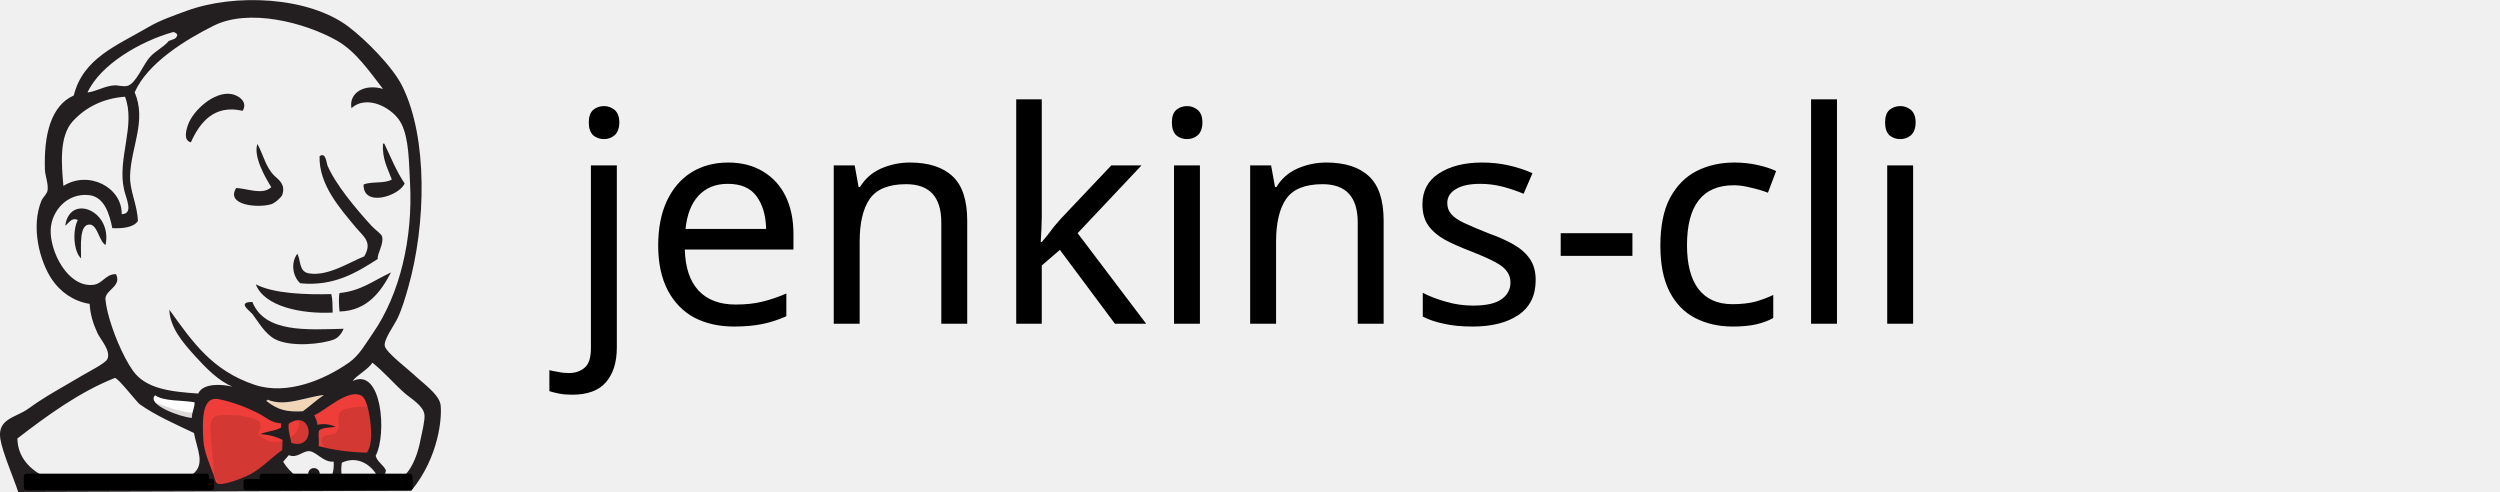
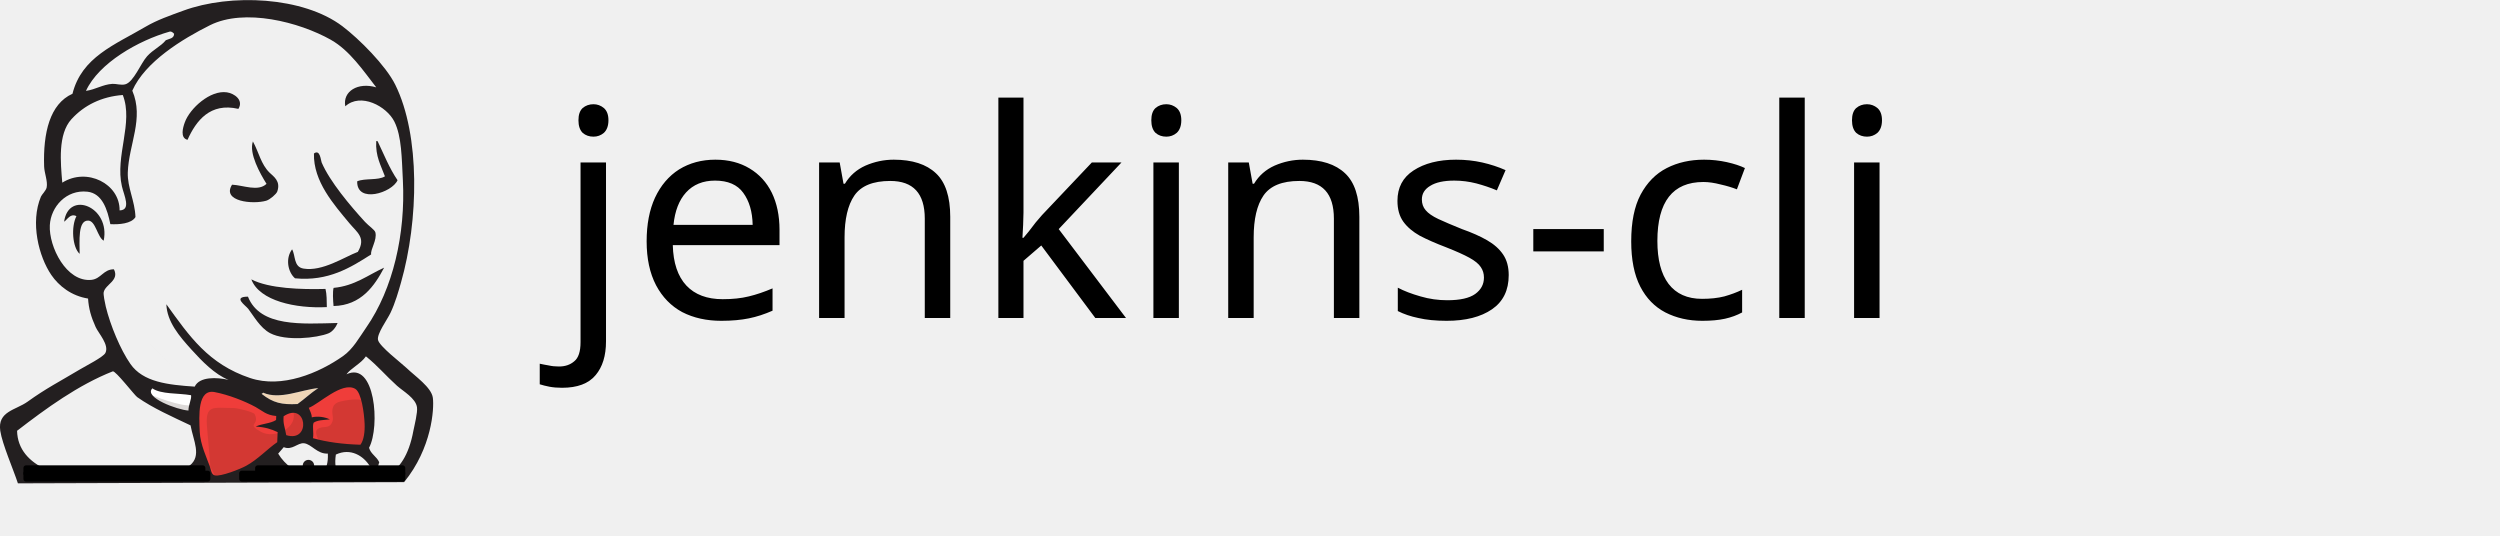
- <svg xmlns="http://www.w3.org/2000/svg" height="27.061" width="137.542">
+ <svg xmlns="http://www.w3.org/2000/svg" width="280" height="60" viewBox="0 0 140 30">
  <g transform="matrix(1.25 0 0 -1.25 -5.39 175.9)">
    <path d="M13.12 123.184l-1.288.14-1.21.372v-.418l.592-.652 1.86-.836" fill="#fff" />
    <path d="M11.042 123.045s1.44-.605 1.906-.465l.046-.557-1.3.278-.792.56.14.185" fill="#dcd9d8" fill-rule="evenodd" />
    <path d="M20.46 120.795c-.79.023-1.502.117-2.126.293.042.255-.037.506.027.69.175.126.466.124.73.153-.228.113-.548.157-.81.093-.006.177-.086.287-.134.426.443.157 1.49 1.195 2.08.85.28-.162.4-1.096.42-1.55.02-.376-.034-.756-.187-.955" fill="#d33833" fill-rule="evenodd" />
    <path d="M20.46 120.795c-.79.023-1.502.117-2.126.293.042.255-.037.506.027.69.175.126.466.124.73.153-.228.113-.548.157-.81.093-.006.177-.086.287-.134.426.443.157 1.49 1.195 2.08.85.28-.162.4-1.096.42-1.55.02-.376-.034-.756-.187-.955z" fill="none" stroke="#d33833" stroke-width=".297" />
    <path d="M16.687 122.084l-.007-.18c-.246-.162-.644-.16-.914-.296.4-.017.712-.113.984-.248l-.018-.45c-.45-.31-.864-.77-1.395-1.06-.25-.137-1.133-.49-1.4-.428-.152.036-.166.223-.226.4-.128.38-.425.982-.45 1.553-.033.72-.106 1.927.67 1.78.627-.12 1.355-.41 1.84-.674.296-.16.468-.36.917-.396" fill="#d33833" fill-rule="evenodd" />
    <path d="M16.687 122.084l-.007-.18c-.246-.162-.644-.16-.914-.296.4-.017.712-.113.984-.248l-.018-.45c-.45-.31-.864-.77-1.395-1.06-.25-.137-1.133-.49-1.4-.428-.152.036-.166.223-.226.4-.128.38-.425.982-.45 1.553-.033.72-.106 1.927.67 1.78.627-.12 1.355-.41 1.84-.674.296-.16.468-.36.917-.396z" fill="none" stroke="#d33833" stroke-width=".297" />
    <path d="M17.136 121.225c-.07.392-.15.504-.118.846 1.047.7 1.243-1.197.118-.845" fill="#d33833" fill-rule="evenodd" />
    <path d="M17.136 121.225c-.07.392-.15.504-.118.846 1.047.7 1.243-1.197.118-.845z" fill="none" stroke="#d33833" stroke-width=".297" />
    <path d="M18.65 120.906s-.324.465-.092.605c.233.14.465 0 .604.233.14.233 0 .372.047.65.045.28.278.326.51.373.233.046.884.14.976-.093l-.278.837-.558.186-1.767-1.023-.093-.51v-1.024M13.77 119.372c-.056.726-.115 1.45-.18 2.175-.1 1.082.26.893 1.198.893.143 0 .882-.17.935-.278.253-.518-.424-.403.292-.794.604-.33 1.672.2 1.427.933-.136.164-.712.052-.918.16l-1.09.563c-.46.24-1.53.59-2.022.255-1.248-.85.08-2.97.524-3.856" fill="#ef3d3a" fill-rule="evenodd" />
    <path d="M14.993 135.842c-1.266.295-1.896-.53-2.28-1.386-.343.083-.207.55-.12.787.227.624 1.14 1.454 1.887 1.34.322-.047.757-.34.513-.74M21.167 134.4l.06-.003c.286-.595.534-1.225.895-1.75-.242-.563-1.832-1.062-1.808-.05.344.15.938.03 1.243.223-.177.484-.43.895-.39 1.58M15.642 134.384c.272-.498.36-1.02.746-1.398.174-.17.512-.376.345-.847-.04-.112-.326-.36-.49-.41-.605-.177-2.01-.035-1.535.717.5-.023 1.17-.324 1.544.038-.287.458-.798 1.365-.61 1.9M20.94 129.322c-.91-.583-1.923-1.218-3.412-1.07-.318.276-.44.89-.13 1.298.16-.277.06-.786.508-.862.845-.145 1.83.517 2.437.748.376.635-.033.87-.373 1.278-.695.838-1.627 1.877-1.593 3.13.28.205.305-.31.345-.403.363-.85 1.277-1.935 1.943-2.662.164-.18.434-.35.464-.47.085-.344-.226-.757-.19-.986M8.957 129.937c-.285.163-.353.88-.687.9-.478.028-.39-.93-.39-1.49-.328.3-.386 1.218-.144 1.69-.276.136-.4-.15-.552-.25.197 1.428 2.087.663 1.773-.85M21.52 128.728c-.424-.805-1.023-1.692-2.265-1.718-.025.26-.044.656.002.813.95.09 1.535.574 2.262.905M15.57 128.206c.792-.416 2.248-.46 3.324-.43.058-.235.056-.527.06-.814-1.385-.07-3.02.273-3.383 1.244M15.42 127.43c.548-1.375 2.43-1.217 4.017-1.18-.07-.177-.222-.388-.41-.464-.508-.207-1.91-.364-2.617.01-.448.24-.736.776-.98 1.092-.12.152-.71.54-.01.542" fill="#231f20" fill-rule="evenodd" />
    <path d="M18.57 123.335c-.33-.216-.61-.485-.93-.716-.704-.036-1.09.048-1.606.453.008.032.06.018.062.057.754-.336 1.713.137 2.475.205" fill="#f0d6b7" fill-rule="evenodd" />
    <path d="M16.368 120.05c-9.366 9.227-4.683 4.614 0 0zm2.99.306c-.256-1.783 1.516-.51 1.516-.51-.274.44-.847.823-1.515.51zm-1.424.506c-.29.03-.534-.332-.91-.175-.086-.095-.164-.198-.25-.29.603-1.016 2.31-1.65 2.225.003-.473-.03-.735.427-1.066.462zm-.916 1.21c-.03-.343.05-.455.118-.847 1.125-.352.93 1.544-.118.846zm-1.248.41c-.485.264-1.213.552-1.84.672-.776.15-.703-1.06-.67-1.78.025-.57.322-1.173.45-1.552.06-.177.075-.364.226-.4.268-.062 1.15.29 1.4.428.532.29.945.75 1.396 1.06l.018.45c-.272.135-.585.23-.984.248.27.136.668.134.914.296l.007.18c-.45.035-.62.235-.917.397zm-4.632.84c-.402-.408 1.13-.965 1.617-.995-.003.258.147.502.117.688-.58.1-1.34.034-1.734.307zm4.958-.192c-.002-.04-.054-.025-.062-.057.517-.405.902-.49 1.607-.454.32.23.6.5.93.715-.76-.068-1.72-.54-2.474-.205zm4.55-1.38c-.02.454-.14 1.388-.42 1.55-.59.345-1.637-.693-2.08-.85.048-.14.128-.25.134-.427.262.064.582.02.81-.092-.264-.028-.555-.026-.73-.15-.063-.186.016-.437-.026-.692.624-.176 1.336-.27 2.125-.293.152.2.205.58.187.956zm-10.185 1.177c-.126.09-.98 1.203-1.098 1.156-1.547-.61-2.993-1.665-4.286-2.662.035-1.646 2.102-2.272 4.098-2.143 1 .064 3.138.198 3.63.582.558.433.168 1.116.044 1.803-.805.383-1.694.772-2.387 1.264zm9.37 1.022c1.288.624 1.52-2.337 1.015-3.29.078-.285.347-.394.456-.65-.325-.815 1.112-.89 1.53 1.415.053.257.193.818.162 1.047-.056.41-.613.714-.896.967-.52.468-.85.88-1.393 1.318-.22-.326-.694-.544-.874-.81zM7.512 135.38c-.614-.676-.486-1.942-.41-2.843 1.11.698 2.582-.055 2.568-1.243.53.014.2.662.103 1.08-.313 1.362.528 2.843.04 4.09-.952-.072-1.733-.46-2.3-1.084zm4.395 3.922c-1.39-.394-3.173-1.405-3.744-2.654.442.065.75.288 1.186.315.165.01.38-.07.57-.022.378.095.697.942.982 1.257.278.308.612.44.84.72.147.07.364.066.372.287-.063.068-.13.12-.206.098zm7.238-.37c-1.444.813-3.886 1.426-5.422.66-1.238-.617-2.913-1.64-3.484-2.934.534-1.25-.158-2.395-.202-3.663-.023-.675.318-1.265.344-2-.182-.3-.74-.338-1.126-.317-.13.65-.357 1.38-1.027 1.454-.948.104-1.64-.68-1.684-1.5-.05-.963.74-2.56 1.862-2.45.433.044.54.478 1.01.473.257-.51-.394-.67-.46-1.035-.018-.094.053-.463.095-.636.204-.84.657-1.93 1.104-2.57.567-.813 1.68-.935 2.88-1.015.214.46 1.003.422 1.517.302-.616.244-1.19.835-1.663 1.358-.544.6-1.096 1.245-1.124 2.03 1.03-1.43 1.88-2.677 3.753-3.305 1.417-.476 3.072.217 4.16.982.452.318.722.822 1.043 1.284 1.202 1.73 1.762 4.196 1.64 6.588-.052.986-.05 1.97-.38 2.632-.346.694-1.516 1.315-2.2.687-.127.675.57 1.092 1.387.85-.583.752-1.195 1.656-2.024 2.124zM5.114 119.066c-.192.594-.702 1.76-.79 2.353-.13.877.696.926 1.224 1.306.817.59 1.458.914 2.343 1.444.263.158 1.053.556 1.143.74.18.362-.307.874-.437 1.16-.205.45-.312.832-.34 1.276-.743.117-1.306.56-1.646 1.057-.562.824-.952 2.35-.465 3.51.038.09.228.27.256.41.056.276-.103.644-.113.937-.05 1.508.255 2.807 1.27 3.26.412 1.643 1.886 2.188 3.276 3.004.52.305 1.092.5 1.683.717 2.12.782 5.375.635 7.135-.696.747-.565 1.94-1.757 2.367-2.62 1.127-2.278 1.047-6.086.258-8.857-.106-.372-.26-.92-.474-1.366-.148-.31-.614-.935-.557-1.21.058-.286 1.06-1.047 1.275-1.254.387-.373 1.122-.87 1.182-1.34.064-.5-.048-2.255-1.288-3.777" fill="#231f20" fill-rule="evenodd" />
    <path d="M18.386 119.86c0-.14-.114-.255-.256-.255-.14 0-.255.115-.255.256 0 .142.114.257.255.257.142 0 .256-.115.256-.256" fill="#1d1919" fill-rule="evenodd" />
    <rect width="8.375" height=".49" x="5.361" y="-119.635" transform="scale(1 -1)" rx=".117" ry=".117" />
    <rect width="7.44" height=".49" x="15.028" y="-119.635" rx=".117" ry=".117" transform="scale(1 -1)" />
    <rect width="8.152" height=".49" x="5.361" y="-119.873" rx=".117" ry=".117" transform="scale(1 -1)" />
    <rect width="6.727" height=".49" x="15.741" y="-119.873" rx=".117" ry=".117" transform="scale(1 -1)" />
  </g>
  <text transform="matrix(1.25 0 0 1.25 -5.39 175.9)" y="-126.474" x="29.209" style="line-height:125%" font-size="32" font-family="sans-serif" letter-spacing="0" word-spacing="0">
-     <tspan style="-inkscape-font-specification:Hack" y="-126.474" x="29.209" font-size="13" font-family="Hack">jenkins-cli</tspan>
+     <tspan style="-inkscape-font-specification:Hack" y="-126.474" x="29.209" font-size="13" font-family="Hack">
+         jenkins-cli
+     </tspan>
  </text>
</svg>
